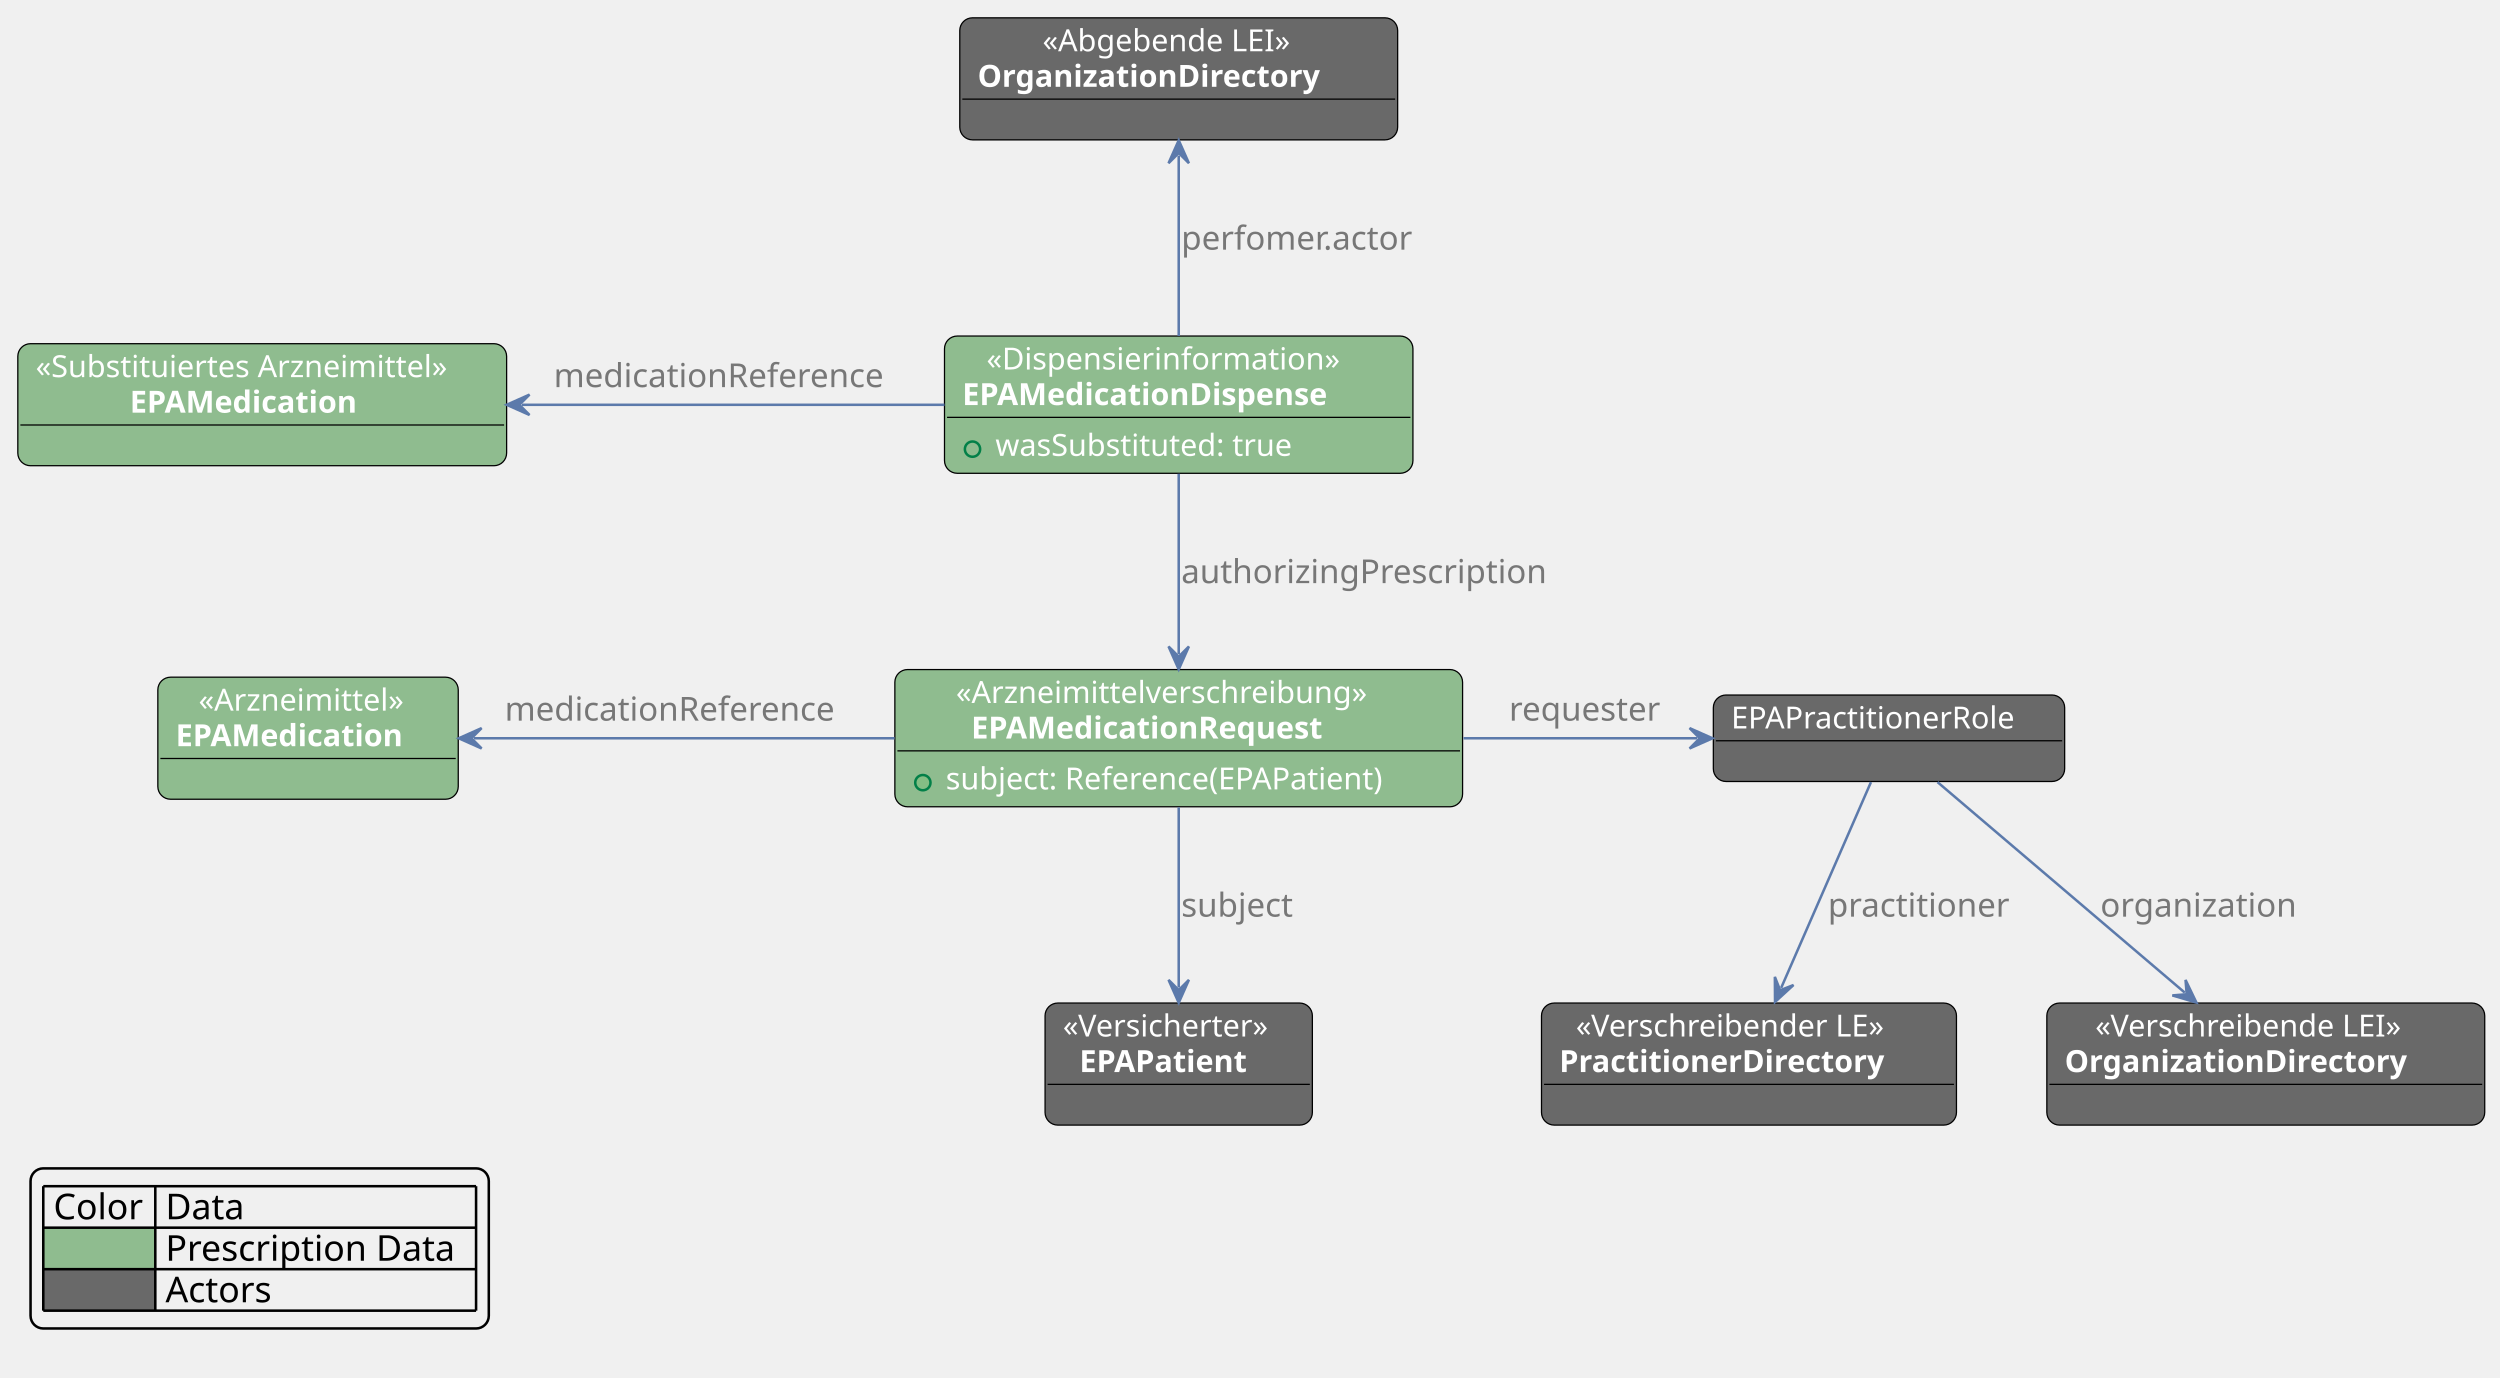
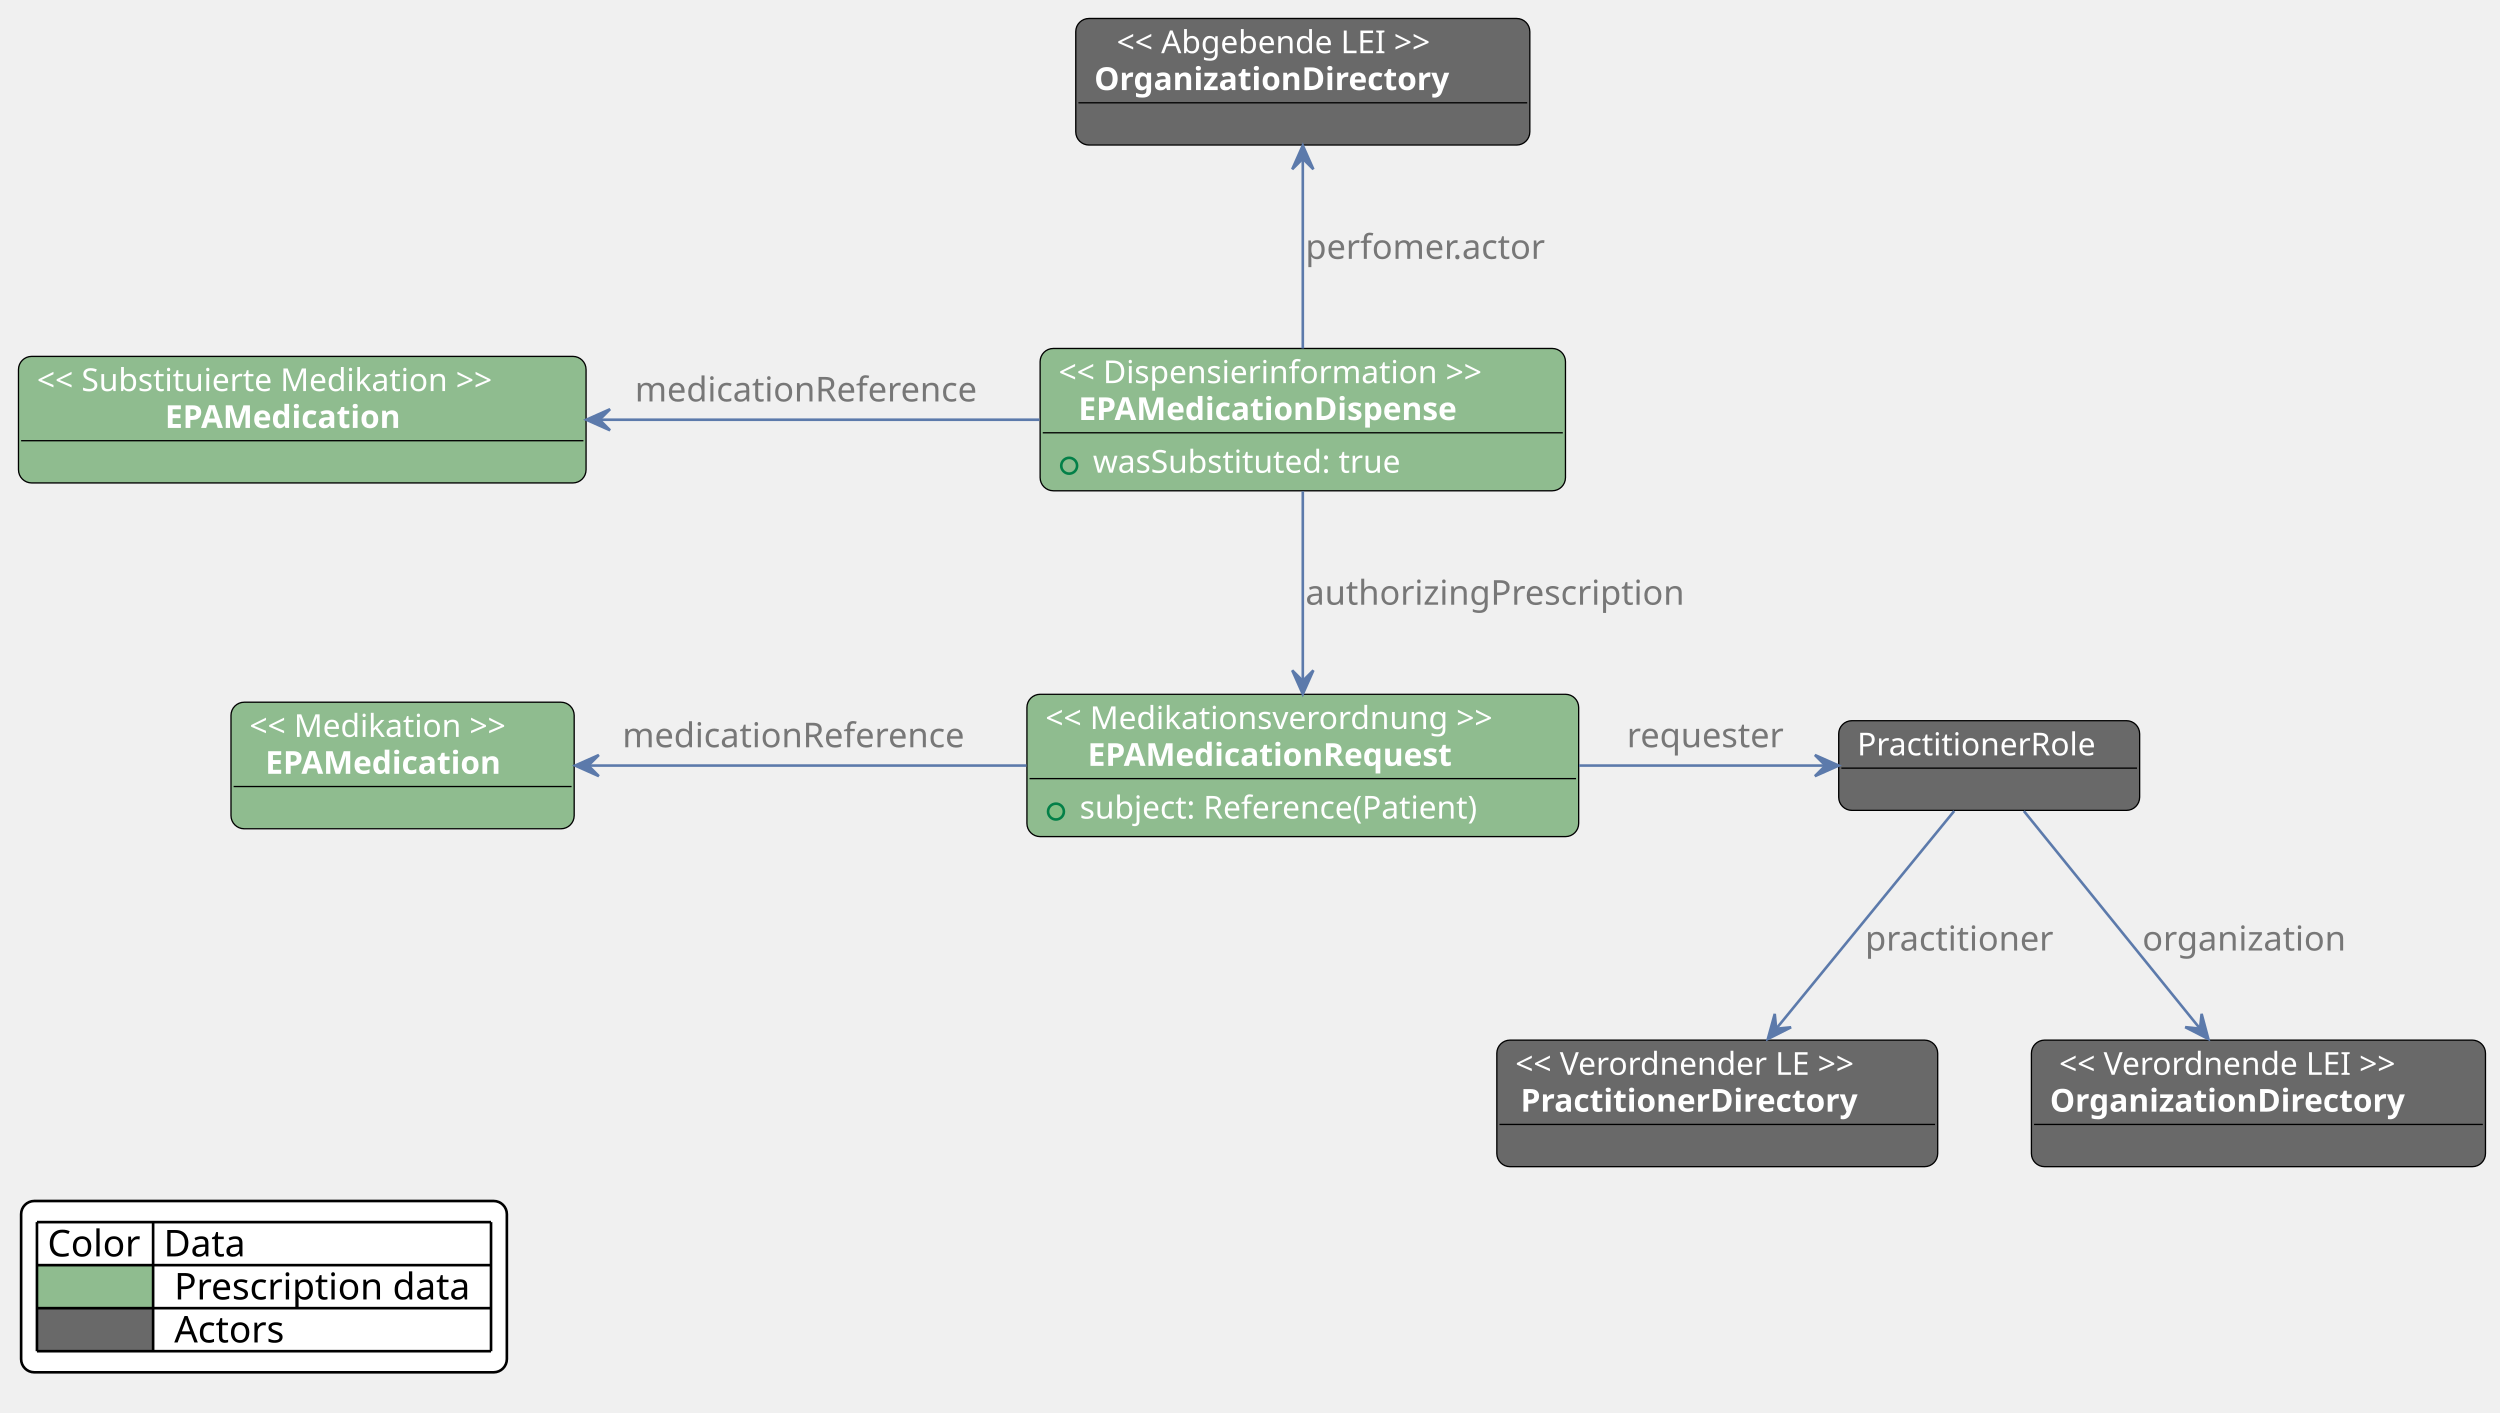
- <svg xmlns="http://www.w3.org/2000/svg" contentStyleType="text/css" height="541px" preserveAspectRatio="none" style="width:982px;height:541px;background:#FFFFFF;" version="1.1" viewBox="0 0 982 541" width="982px" zoomAndPan="magnify">
+ <svg xmlns="http://www.w3.org/2000/svg" contentStyleType="text/css" height="535px" preserveAspectRatio="none" style="width:947px;height:535px;background:#FFFFFF;" version="1.1" viewBox="0 0 947 535" width="947px" zoomAndPan="magnify">
  <defs />
  <g>
-     <g id="elem_Patient">
-       <rect fill="#696969" height="47.938" rx="5" ry="5" style="stroke:#000000;stroke-width:0.5;" width="105" x="410.5" y="394" />
-       <text fill="#FFFFFF" font-family="sans-serif" font-size="12" lengthAdjust="spacing" textLength="91" x="417.5" y="407.139">«Versicherter»</text>
-       <text fill="#FFFFFF" font-family="sans-serif" font-size="12" font-weight="bold" lengthAdjust="spacing" textLength="78" x="424" y="421.107">EPAPatient</text>
-       <line style="stroke:#000000;stroke-width:0.5;" x1="411.5" x2="514.5" y1="425.938" y2="425.938" />
-     </g>
    <g id="elem_PrescribingPractitioner">
-       <rect fill="#696969" height="47.938" rx="5" ry="5" style="stroke:#000000;stroke-width:0.5;" width="163" x="605.5" y="394" />
-       <text fill="#FFFFFF" font-family="sans-serif" font-size="12" lengthAdjust="spacing" textLength="136" x="619" y="407.139">«Verschreibender LE»</text>
-       <text fill="#FFFFFF" font-family="sans-serif" font-size="12" font-weight="bold" lengthAdjust="spacing" textLength="149" x="612.5" y="421.107">PractitionerDirectory</text>
-       <line style="stroke:#000000;stroke-width:0.5;" x1="606.5" x2="767.5" y1="425.938" y2="425.938" />
+       <rect fill="#696969" height="47.938" rx="5" ry="5" style="stroke:#000000;stroke-width:0.5;" width="167" x="567" y="394" />
+       <text fill="#FFFFFF" font-family="sans-serif" font-size="12" lengthAdjust="spacing" textLength="153" x="574" y="407.139">&lt;&lt; Verordnender LE &gt;&gt;</text>
+       <text fill="#FFFFFF" font-family="sans-serif" font-size="12" font-weight="bold" lengthAdjust="spacing" textLength="149" x="576" y="421.107">PractitionerDirectory</text>
+       <line style="stroke:#000000;stroke-width:0.5;" x1="568" x2="733" y1="425.938" y2="425.938" />
    </g>
    <g id="elem_PrescribingOrganization">
-       <rect fill="#696969" height="47.938" rx="5" ry="5" style="stroke:#000000;stroke-width:0.5;" width="172" x="804" y="394" />
-       <text fill="#FFFFFF" font-family="sans-serif" font-size="12" lengthAdjust="spacing" textLength="134" x="823" y="407.139">«Verschreibende LEI»</text>
-       <text fill="#FFFFFF" font-family="sans-serif" font-size="12" font-weight="bold" lengthAdjust="spacing" textLength="158" x="811" y="421.107">OrganizationDirectory</text>
-       <line style="stroke:#000000;stroke-width:0.5;" x1="805" x2="975" y1="425.938" y2="425.938" />
+       <rect fill="#696969" height="47.938" rx="5" ry="5" style="stroke:#000000;stroke-width:0.5;" width="172" x="769.5" y="394" />
+       <text fill="#FFFFFF" font-family="sans-serif" font-size="12" lengthAdjust="spacing" textLength="151" x="780" y="407.139">&lt;&lt; Verordnende LEI &gt;&gt;</text>
+       <text fill="#FFFFFF" font-family="sans-serif" font-size="12" font-weight="bold" lengthAdjust="spacing" textLength="158" x="776.5" y="421.107">OrganizationDirectory</text>
+       <line style="stroke:#000000;stroke-width:0.5;" x1="770.5" x2="940.5" y1="425.938" y2="425.938" />
    </g>
    <g id="elem_PharmOrganization">
-       <rect fill="#696969" height="47.938" rx="5" ry="5" style="stroke:#000000;stroke-width:0.5;" width="172" x="377" y="7" />
-       <text fill="#FFFFFF" font-family="sans-serif" font-size="12" lengthAdjust="spacing" textLength="107" x="409.5" y="20.139">«Abgebende LEI»</text>
-       <text fill="#FFFFFF" font-family="sans-serif" font-size="12" font-weight="bold" lengthAdjust="spacing" textLength="158" x="384" y="34.107">OrganizationDirectory</text>
-       <line style="stroke:#000000;stroke-width:0.5;" x1="378" x2="548" y1="38.938" y2="38.938" />
+       <rect fill="#696969" height="47.938" rx="5" ry="5" style="stroke:#000000;stroke-width:0.5;" width="172" x="407.5" y="7" />
+       <text fill="#FFFFFF" font-family="sans-serif" font-size="12" lengthAdjust="spacing" textLength="141" x="423" y="20.139">&lt;&lt; Abgebende LEI &gt;&gt;</text>
+       <text fill="#FFFFFF" font-family="sans-serif" font-size="12" font-weight="bold" lengthAdjust="spacing" textLength="158" x="414.5" y="34.107">OrganizationDirectory</text>
+       <line style="stroke:#000000;stroke-width:0.5;" x1="408.5" x2="578.5" y1="38.938" y2="38.938" />
    </g>
    <g id="elem_PractionerRole">
-       <rect fill="#696969" height="33.969" rx="5" ry="5" style="stroke:#000000;stroke-width:0.5;" width="138" x="673" y="273" />
-       <text fill="#FFFFFF" font-family="sans-serif" font-size="12" lengthAdjust="spacing" textLength="124" x="680" y="286.139">EPAPractitionerRole</text>
-       <line style="stroke:#000000;stroke-width:0.5;" x1="674" x2="810" y1="290.969" y2="290.969" />
+       <rect fill="#696969" height="33.969" rx="5" ry="5" style="stroke:#000000;stroke-width:0.5;" width="114" x="696.5" y="273" />
+       <text fill="#FFFFFF" font-family="sans-serif" font-size="12" lengthAdjust="spacing" textLength="100" x="703.5" y="286.139">PractitionerRole</text>
+       <line style="stroke:#000000;stroke-width:0.5;" x1="697.5" x2="809.5" y1="290.969" y2="290.969" />
    </g>
    <g id="elem_Medication">
-       <rect fill="#8FBC8F" height="47.938" rx="5" ry="5" style="stroke:#000000;stroke-width:0.5;" width="118" x="62" y="266" />
-       <text fill="#FFFFFF" font-family="sans-serif" font-size="12" lengthAdjust="spacing" textLength="86" x="78" y="279.139">«Arzneimittel»</text>
-       <text fill="#FFFFFF" font-family="sans-serif" font-size="12" font-weight="bold" lengthAdjust="spacing" textLength="104" x="69" y="293.107">EPAMedication</text>
-       <line style="stroke:#000000;stroke-width:0.5;" x1="63" x2="179" y1="297.938" y2="297.938" />
+       <rect fill="#8FBC8F" height="47.938" rx="5" ry="5" style="stroke:#000000;stroke-width:0.5;" width="130" x="87.5" y="266" />
+       <text fill="#FFFFFF" font-family="sans-serif" font-size="12" lengthAdjust="spacing" textLength="116" x="94.5" y="279.139">&lt;&lt; Medikation &gt;&gt;</text>
+       <text fill="#FFFFFF" font-family="sans-serif" font-size="12" font-weight="bold" lengthAdjust="spacing" textLength="104" x="100.5" y="293.107">EPAMedication</text>
+       <line style="stroke:#000000;stroke-width:0.5;" x1="88.5" x2="216.5" y1="297.938" y2="297.938" />
    </g>
    <g id="elem_MedicationRequest">
-       <rect fill="#8FBC8F" height="53.906" rx="5" ry="5" style="stroke:#000000;stroke-width:0.5;" width="223" x="351.5" y="263" />
-       <text fill="#FFFFFF" font-family="sans-serif" font-size="12" lengthAdjust="spacing" textLength="175" x="375.5" y="276.139">«Arzneimittelverschreibung»</text>
-       <text fill="#FFFFFF" font-family="sans-serif" font-size="12" font-weight="bold" lengthAdjust="spacing" textLength="163" x="381.5" y="290.107">EPAMedicationRequest</text>
-       <line style="stroke:#000000;stroke-width:0.5;" x1="352.5" x2="573.5" y1="294.938" y2="294.938" />
-       <ellipse cx="362.5" cy="307.422" fill="#84BE84" rx="3" ry="3" style="stroke:#038048;stroke-width:1.0;" />
-       <text fill="#FFFFFF" font-family="sans-serif" font-size="12" lengthAdjust="spacing" textLength="197" x="371.5" y="310.076">subject: Reference(EPAPatient)</text>
+       <rect fill="#8FBC8F" height="53.906" rx="5" ry="5" style="stroke:#000000;stroke-width:0.5;" width="209" x="389" y="263" />
+       <text fill="#FFFFFF" font-family="sans-serif" font-size="12" lengthAdjust="spacing" textLength="195" x="396" y="276.139">&lt;&lt; Medikationsverordnung &gt;&gt;</text>
+       <text fill="#FFFFFF" font-family="sans-serif" font-size="12" font-weight="bold" lengthAdjust="spacing" textLength="163" x="412" y="290.107">EPAMedicationRequest</text>
+       <line style="stroke:#000000;stroke-width:0.5;" x1="390" x2="597" y1="294.938" y2="294.938" />
+       <ellipse cx="400" cy="307.422" fill="#84BE84" rx="3" ry="3" style="stroke:#038048;stroke-width:1.0;" />
+       <text fill="#FFFFFF" font-family="sans-serif" font-size="12" lengthAdjust="spacing" textLength="173" x="409" y="310.076">subject: Reference(Patient)</text>
    </g>
    <g id="elem_AltMedication">
-       <rect fill="#8FBC8F" height="47.938" rx="5" ry="5" style="stroke:#000000;stroke-width:0.5;" width="192" x="7" y="135" />
-       <text fill="#FFFFFF" font-family="sans-serif" font-size="12" lengthAdjust="spacing" textLength="178" x="14" y="148.139">«Substituiertes Arzneimittel»</text>
-       <text fill="#FFFFFF" font-family="sans-serif" font-size="12" font-weight="bold" lengthAdjust="spacing" textLength="104" x="51" y="162.107">EPAMedication</text>
-       <line style="stroke:#000000;stroke-width:0.5;" x1="8" x2="198" y1="166.938" y2="166.938" />
+       <rect fill="#8FBC8F" height="47.938" rx="5" ry="5" style="stroke:#000000;stroke-width:0.5;" width="215" x="7" y="135" />
+       <text fill="#FFFFFF" font-family="sans-serif" font-size="12" lengthAdjust="spacing" textLength="201" x="14" y="148.139">&lt;&lt; Substituierte Medikation &gt;&gt;</text>
+       <text fill="#FFFFFF" font-family="sans-serif" font-size="12" font-weight="bold" lengthAdjust="spacing" textLength="104" x="62.5" y="162.107">EPAMedication</text>
+       <line style="stroke:#000000;stroke-width:0.5;" x1="8" x2="221" y1="166.938" y2="166.938" />
    </g>
    <g id="elem_MedicationDispense">
-       <rect fill="#8FBC8F" height="53.906" rx="5" ry="5" style="stroke:#000000;stroke-width:0.5;" width="184" x="371" y="132" />
-       <text fill="#FFFFFF" font-family="sans-serif" font-size="12" lengthAdjust="spacing" textLength="151" x="387.5" y="145.139">«Dispensierinformation»</text>
-       <text fill="#FFFFFF" font-family="sans-serif" font-size="12" font-weight="bold" lengthAdjust="spacing" textLength="170" x="378" y="159.107">EPAMedicationDispense</text>
-       <line style="stroke:#000000;stroke-width:0.5;" x1="372" x2="554" y1="163.938" y2="163.938" />
-       <ellipse cx="382" cy="176.422" fill="none" rx="3" ry="3" style="stroke:#038048;stroke-width:1.0;" />
-       <text fill="#FFFFFF" font-family="sans-serif" font-size="12" lengthAdjust="spacing" textLength="131" x="391" y="179.076">wasSubstituted: true</text>
-     </g>
-     <g id="link_MedicationRequest_Patient">
-       <path codeLine="28" d="M463,317.11 C463,339.74 463,366.18 463,387.89 " fill="none" id="MedicationRequest-to-Patient" style="stroke:#5C7AAB;stroke-width:1.0;" />
-       <polygon fill="#5C7AAB" points="463,393.89,467,384.89,463,388.89,459,384.89,463,393.89" style="stroke:#5C7AAB;stroke-width:1.0;" />
-       <text fill="#777777" font-family="sans-serif" font-size="13" lengthAdjust="spacing" textLength="46" x="464" y="360.067">subject</text>
+       <rect fill="#8FBC8F" height="53.906" rx="5" ry="5" style="stroke:#000000;stroke-width:0.5;" width="199" x="394" y="132" />
+       <text fill="#FFFFFF" font-family="sans-serif" font-size="12" lengthAdjust="spacing" textLength="185" x="401" y="145.139">&lt;&lt; Dispensierinformation &gt;&gt;</text>
+       <text fill="#FFFFFF" font-family="sans-serif" font-size="12" font-weight="bold" lengthAdjust="spacing" textLength="170" x="408.5" y="159.107">EPAMedicationDispense</text>
+       <line style="stroke:#000000;stroke-width:0.5;" x1="395" x2="592" y1="163.938" y2="163.938" />
+       <ellipse cx="405" cy="176.422" fill="none" rx="3" ry="3" style="stroke:#038048;stroke-width:1.0;" />
+       <text fill="#FFFFFF" font-family="sans-serif" font-size="12" lengthAdjust="spacing" textLength="131" x="414" y="179.076">wasSubstituted: true</text>
    </g>
    <g id="link_Medication_MedicationRequest">
-       <path codeLine="29" d="M186.18,290 C233.21,290 294.34,290 351.39,290 " fill="none" id="Medication-backto-MedicationRequest" style="stroke:#5C7AAB;stroke-width:1.0;" />
-       <polygon fill="#5C7AAB" points="180.18,290,189.18,294,185.18,290,189.18,286,180.18,290" style="stroke:#5C7AAB;stroke-width:1.0;" />
-       <text fill="#777777" font-family="sans-serif" font-size="13" lengthAdjust="spacing" textLength="135" x="198.25" y="283.067">medicationReference</text>
+       <path codeLine="28" d="M223.01,290 C270.88,290 335.01,290 388.81,290 " fill="none" id="Medication-backto-MedicationRequest" style="stroke:#5C7AAB;stroke-width:1.0;" />
+       <polygon fill="#5C7AAB" points="217.84,290,226.84,294,222.84,290,226.84,286,217.84,290" style="stroke:#5C7AAB;stroke-width:1.0;" />
+       <text fill="#777777" font-family="sans-serif" font-size="13" lengthAdjust="spacing" textLength="135" x="235.75" y="283.067">medicationReference</text>
    </g>
    <g id="link_MedicationRequest_PractionerRole">
-       <path codeLine="30" d="M574.87,290 C607.92,290 637.13,290 666.66,290 " fill="none" id="MedicationRequest-to-PractionerRole" style="stroke:#5C7AAB;stroke-width:1.0;" />
-       <polygon fill="#5C7AAB" points="672.66,290,663.66,286,667.66,290,663.66,294,672.66,290" style="stroke:#5C7AAB;stroke-width:1.0;" />
-       <text fill="#777777" font-family="sans-serif" font-size="13" lengthAdjust="spacing" textLength="62" x="592.75" y="283.067">requester</text>
+       <path codeLine="29" d="M598.13,290 C629.74,290 663.44,290 691.35,290 " fill="none" id="MedicationRequest-to-PractionerRole" style="stroke:#5C7AAB;stroke-width:1.0;" />
+       <polygon fill="#5C7AAB" points="696.49,290,687.49,286,691.49,290,687.49,294,696.49,290" style="stroke:#5C7AAB;stroke-width:1.0;" />
+       <text fill="#777777" font-family="sans-serif" font-size="13" lengthAdjust="spacing" textLength="62" x="616.25" y="283.067">requester</text>
    </g>
    <g id="link_PractionerRole_PrescribingPractitioner">
-       <path codeLine="32" d="M734.92,307.21 C725.35,329.15 710.611,362.922 699.631,388.062 " fill="none" id="PractionerRole-to-PrescribingPractitioner" style="stroke:#5C7AAB;stroke-width:1.0;" />
-       <polygon fill="#5C7AAB" points="697.23,393.56,704.498,386.913,699.231,388.978,697.167,383.711,697.23,393.56" style="stroke:#5C7AAB;stroke-width:1.0;" />
-       <text fill="#777777" font-family="sans-serif" font-size="13" lengthAdjust="spacing" textLength="73" x="718" y="360.067">practitioner</text>
+       <path codeLine="31" d="M740.25,307.21 C723.23,328.03 693.44,364.47 672.88,389.62 " fill="none" id="PractionerRole-to-PrescribingPractitioner" style="stroke:#5C7AAB;stroke-width:1.0;" />
+       <polygon fill="#5C7AAB" points="669.66,393.56,678.458,389.133,672.828,389.692,672.269,384.063,669.66,393.56" style="stroke:#5C7AAB;stroke-width:1.0;" />
+       <text fill="#777777" font-family="sans-serif" font-size="13" lengthAdjust="spacing" textLength="73" x="706.5" y="360.067">practitioner</text>
    </g>
    <g id="link_PractionerRole_PrescribingOrganization">
-       <path codeLine="33" d="M761.05,307.21 C786.89,329.21 828.641,364.761 858.171,389.901 " fill="none" id="PractionerRole-to-PrescribingOrganization" style="stroke:#5C7AAB;stroke-width:1.0;" />
-       <polygon fill="#5C7AAB" points="862.74,393.79,858.48,384.91,858.933,390.549,853.294,391.002,862.74,393.79" style="stroke:#5C7AAB;stroke-width:1.0;" />
-       <text fill="#777777" font-family="sans-serif" font-size="13" lengthAdjust="spacing" textLength="79" x="825" y="360.067">organization</text>
+       <path codeLine="32" d="M766.63,307.21 C783.48,328.03 812.98,364.47 833.34,389.62 " fill="none" id="PractionerRole-to-PrescribingOrganization" style="stroke:#5C7AAB;stroke-width:1.0;" />
+       <polygon fill="#5C7AAB" points="836.52,393.56,833.97,384.047,833.376,389.672,827.75,389.078,836.52,393.56" style="stroke:#5C7AAB;stroke-width:1.0;" />
+       <text fill="#777777" font-family="sans-serif" font-size="13" lengthAdjust="spacing" textLength="79" x="811.5" y="360.067">organization</text>
    </g>
    <g id="link_AltMedication_MedicationDispense">
-       <path codeLine="35" d="M205,159 C258.32,159 318.32,159 370.99,159 " fill="none" id="AltMedication-backto-MedicationDispense" style="stroke:#5C7AAB;stroke-width:1.0;" />
-       <polygon fill="#5C7AAB" points="199,159,208,163,204,159,208,155,199,159" style="stroke:#5C7AAB;stroke-width:1.0;" />
-       <text fill="#777777" font-family="sans-serif" font-size="13" lengthAdjust="spacing" textLength="135" x="217.5" y="152.067">medicationReference</text>
+       <path codeLine="34" d="M227.18,159 C280.08,159 342.6,159 393.76,159 " fill="none" id="AltMedication-backto-MedicationDispense" style="stroke:#5C7AAB;stroke-width:1.0;" />
+       <polygon fill="#5C7AAB" points="222.09,159,231.09,163,227.09,159,231.09,155,222.09,159" style="stroke:#5C7AAB;stroke-width:1.0;" />
+       <text fill="#777777" font-family="sans-serif" font-size="13" lengthAdjust="spacing" textLength="135" x="240.5" y="152.067">medicationReference</text>
    </g>
    <g id="link_MedicationDispense_MedicationRequest">
-       <path codeLine="36" d="M463,186.11 C463,208.49 463,234.56 463,256.93 " fill="none" id="MedicationDispense-to-MedicationRequest" style="stroke:#5C7AAB;stroke-width:1.0;" />
-       <polygon fill="#5C7AAB" points="463,262.93,467,253.93,463,257.93,459,253.93,463,262.93" style="stroke:#5C7AAB;stroke-width:1.0;" />
-       <text fill="#777777" font-family="sans-serif" font-size="13" lengthAdjust="spacing" textLength="146" x="464" y="229.067">authorizingPrescription</text>
+       <path codeLine="35" d="M493.5,186.11 C493.5,206.82 493.5,235.86 493.5,257.8 " fill="none" id="MedicationDispense-to-MedicationRequest" style="stroke:#5C7AAB;stroke-width:1.0;" />
+       <polygon fill="#5C7AAB" points="493.5,262.93,497.5,253.93,493.5,257.93,489.5,253.93,493.5,262.93" style="stroke:#5C7AAB;stroke-width:1.0;" />
+       <text fill="#777777" font-family="sans-serif" font-size="13" lengthAdjust="spacing" textLength="146" x="494.5" y="229.067">authorizingPrescription</text>
    </g>
    <g id="link_PharmOrganization_MedicationDispense">
-       <path codeLine="37" d="M463,61.11 C463,82.85 463,109.36 463,131.99 " fill="none" id="PharmOrganization-backto-MedicationDispense" style="stroke:#5C7AAB;stroke-width:1.0;" />
-       <polygon fill="#5C7AAB" points="463,55.11,459,64.11,463,60.11,467,64.11,463,55.11" style="stroke:#5C7AAB;stroke-width:1.0;" />
-       <text fill="#777777" font-family="sans-serif" font-size="13" lengthAdjust="spacing" textLength="96" x="464" y="98.067">perfomer.actor</text>
+       <path codeLine="36" d="M493.5,60.12 C493.5,81.62 493.5,111.04 493.5,131.99 " fill="none" id="PharmOrganization-backto-MedicationDispense" style="stroke:#5C7AAB;stroke-width:1.0;" />
+       <polygon fill="#5C7AAB" points="493.5,55.11,489.5,64.11,493.5,60.11,497.5,64.11,493.5,55.11" style="stroke:#5C7AAB;stroke-width:1.0;" />
+       <text fill="#777777" font-family="sans-serif" font-size="13" lengthAdjust="spacing" textLength="96" x="494.5" y="98.067">perfomer.actor</text>
    </g>
-     <rect fill="none" height="62.891" id="_legend" rx="5" ry="5" style="stroke:#000000;stroke-width:1.0;" width="180" x="12" y="458.938" />
-     <text fill="#000000" font-family="sans-serif" font-size="14" lengthAdjust="spacing" textLength="36" x="21" y="478.933">Color</text>
-     <text fill="#000000" font-family="sans-serif" font-size="14" lengthAdjust="spacing" textLength="32" x="65" y="478.933">Data</text>
-     <rect fill="#8FBC8F" height="16.297" style="stroke:none;stroke-width:1.0;" width="44" x="17" y="482.234" />
-     <text fill="#000000" font-family="sans-serif" font-size="14" lengthAdjust="spacing" textLength="4" x="17" y="495.229"> </text>
-     <text fill="#000000" font-family="sans-serif" font-size="14" lengthAdjust="spacing" textLength="118" x="65" y="495.229">Prescription Data</text>
-     <rect fill="#696969" height="16.297" style="stroke:none;stroke-width:1.0;" width="44" x="17" y="498.531" />
-     <text fill="#000000" font-family="sans-serif" font-size="14" lengthAdjust="spacing" textLength="4" x="17" y="511.526"> </text>
-     <text fill="#000000" font-family="sans-serif" font-size="14" lengthAdjust="spacing" textLength="44" x="65" y="511.526">Actors</text>
-     <line style="stroke:#000000;stroke-width:1.0;" x1="17" x2="187" y1="465.938" y2="465.938" />
-     <line style="stroke:#000000;stroke-width:1.0;" x1="17" x2="187" y1="482.234" y2="482.234" />
-     <line style="stroke:#000000;stroke-width:1.0;" x1="17" x2="187" y1="498.531" y2="498.531" />
-     <line style="stroke:#000000;stroke-width:1.0;" x1="17" x2="187" y1="514.828" y2="514.828" />
-     <line style="stroke:#000000;stroke-width:1.0;" x1="17" x2="17" y1="465.938" y2="514.828" />
-     <line style="stroke:#000000;stroke-width:1.0;" x1="61" x2="61" y1="465.938" y2="514.828" />
-     <line style="stroke:#000000;stroke-width:1.0;" x1="187" x2="187" y1="465.938" y2="514.828" />
+     <rect fill="#FFFFFF" height="64.891" id="_legend" rx="5" ry="5" style="stroke:#000000;stroke-width:1.0;" width="184" x="8" y="454.938" />
+     <text fill="#000000" font-family="sans-serif" font-size="14" lengthAdjust="spacing" textLength="36" x="18" y="475.933">Color</text>
+     <text fill="#000000" font-family="sans-serif" font-size="14" lengthAdjust="spacing" textLength="32" x="62" y="475.933">Data</text>
+     <rect fill="#8FBC8F" height="16.297" style="stroke:none;stroke-width:1.0;" width="44" x="14" y="479.234" />
+     <text fill="#000000" font-family="sans-serif" font-size="14" lengthAdjust="spacing" textLength="4" x="14" y="492.229"> </text>
+     <text fill="#000000" font-family="sans-serif" font-size="14" lengthAdjust="spacing" textLength="116" x="66" y="492.229">Prescription data</text>
+     <rect fill="#696969" height="16.297" style="stroke:none;stroke-width:1.0;" width="44" x="14" y="495.531" />
+     <text fill="#000000" font-family="sans-serif" font-size="14" lengthAdjust="spacing" textLength="4" x="14" y="508.526"> </text>
+     <text fill="#000000" font-family="sans-serif" font-size="14" lengthAdjust="spacing" textLength="44" x="66" y="508.526">Actors</text>
+     <line style="stroke:#000000;stroke-width:1.0;" x1="14" x2="186" y1="462.938" y2="462.938" />
+     <line style="stroke:#000000;stroke-width:1.0;" x1="14" x2="186" y1="479.234" y2="479.234" />
+     <line style="stroke:#000000;stroke-width:1.0;" x1="14" x2="186" y1="495.531" y2="495.531" />
+     <line style="stroke:#000000;stroke-width:1.0;" x1="14" x2="186" y1="511.828" y2="511.828" />
+     <line style="stroke:#000000;stroke-width:1.0;" x1="14" x2="14" y1="462.938" y2="511.828" />
+     <line style="stroke:#000000;stroke-width:1.0;" x1="58" x2="58" y1="462.938" y2="511.828" />
+     <line style="stroke:#000000;stroke-width:1.0;" x1="186" x2="186" y1="462.938" y2="511.828" />
  </g>
</svg>
